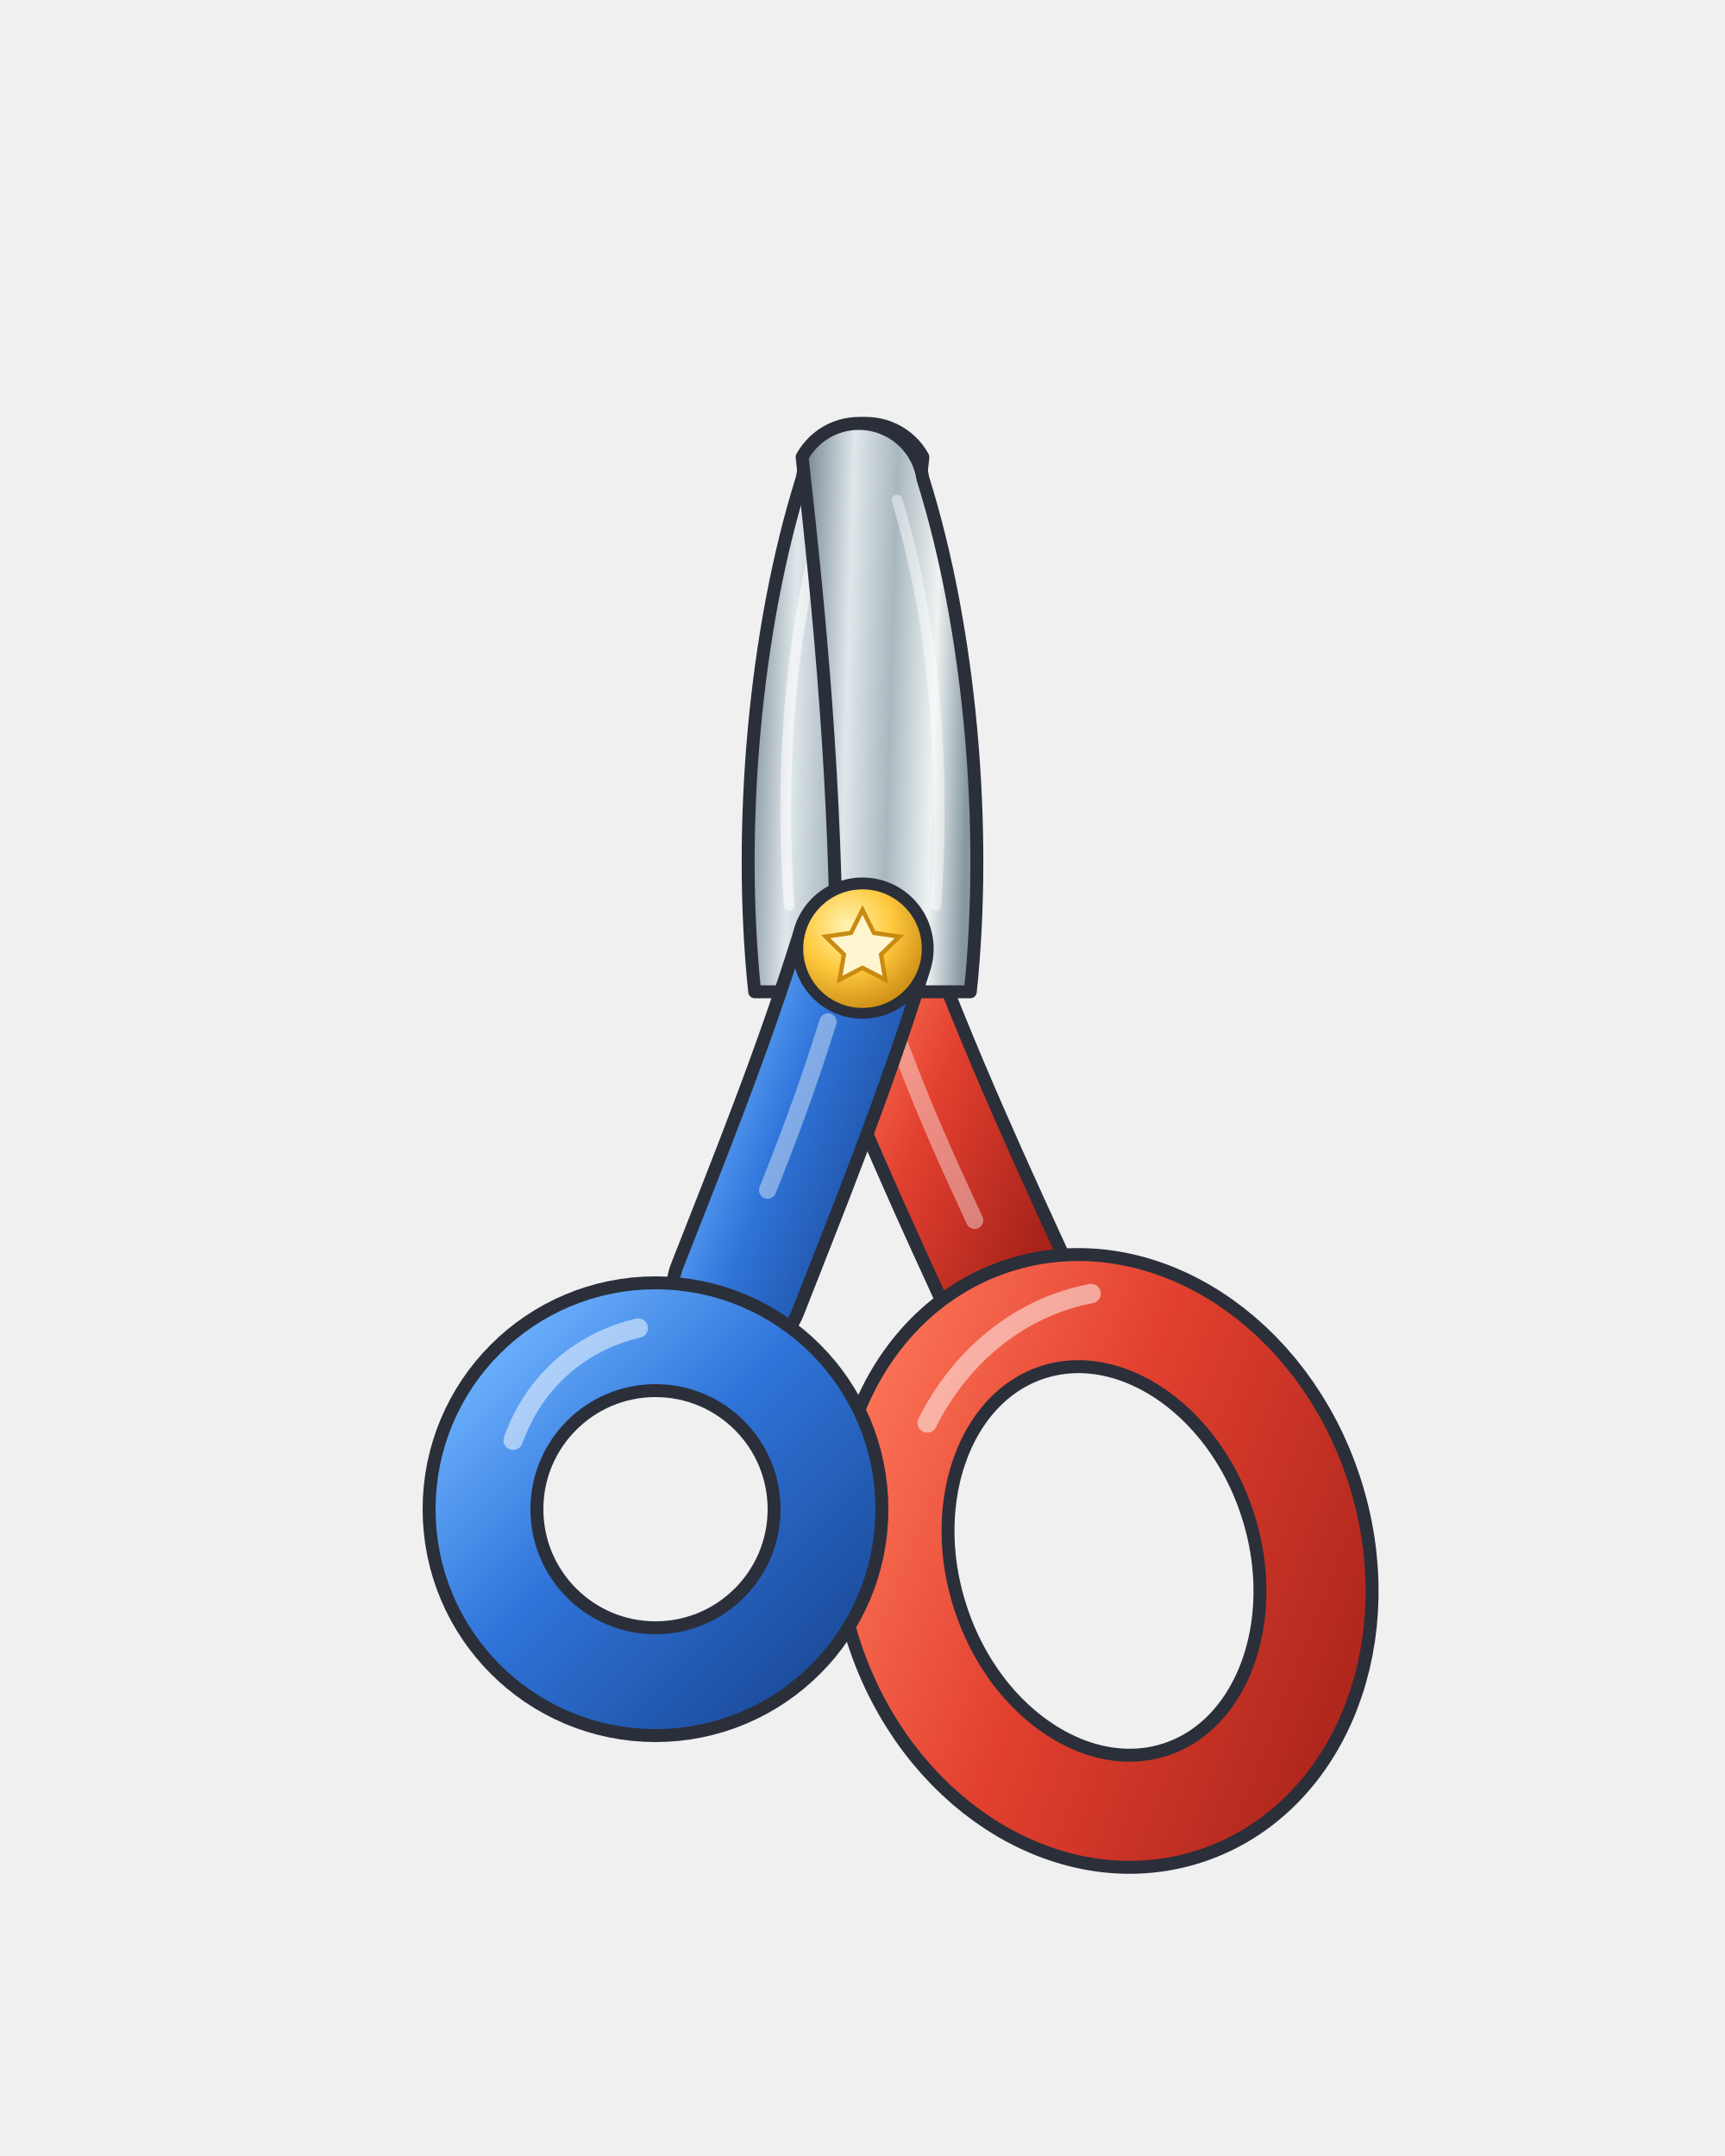
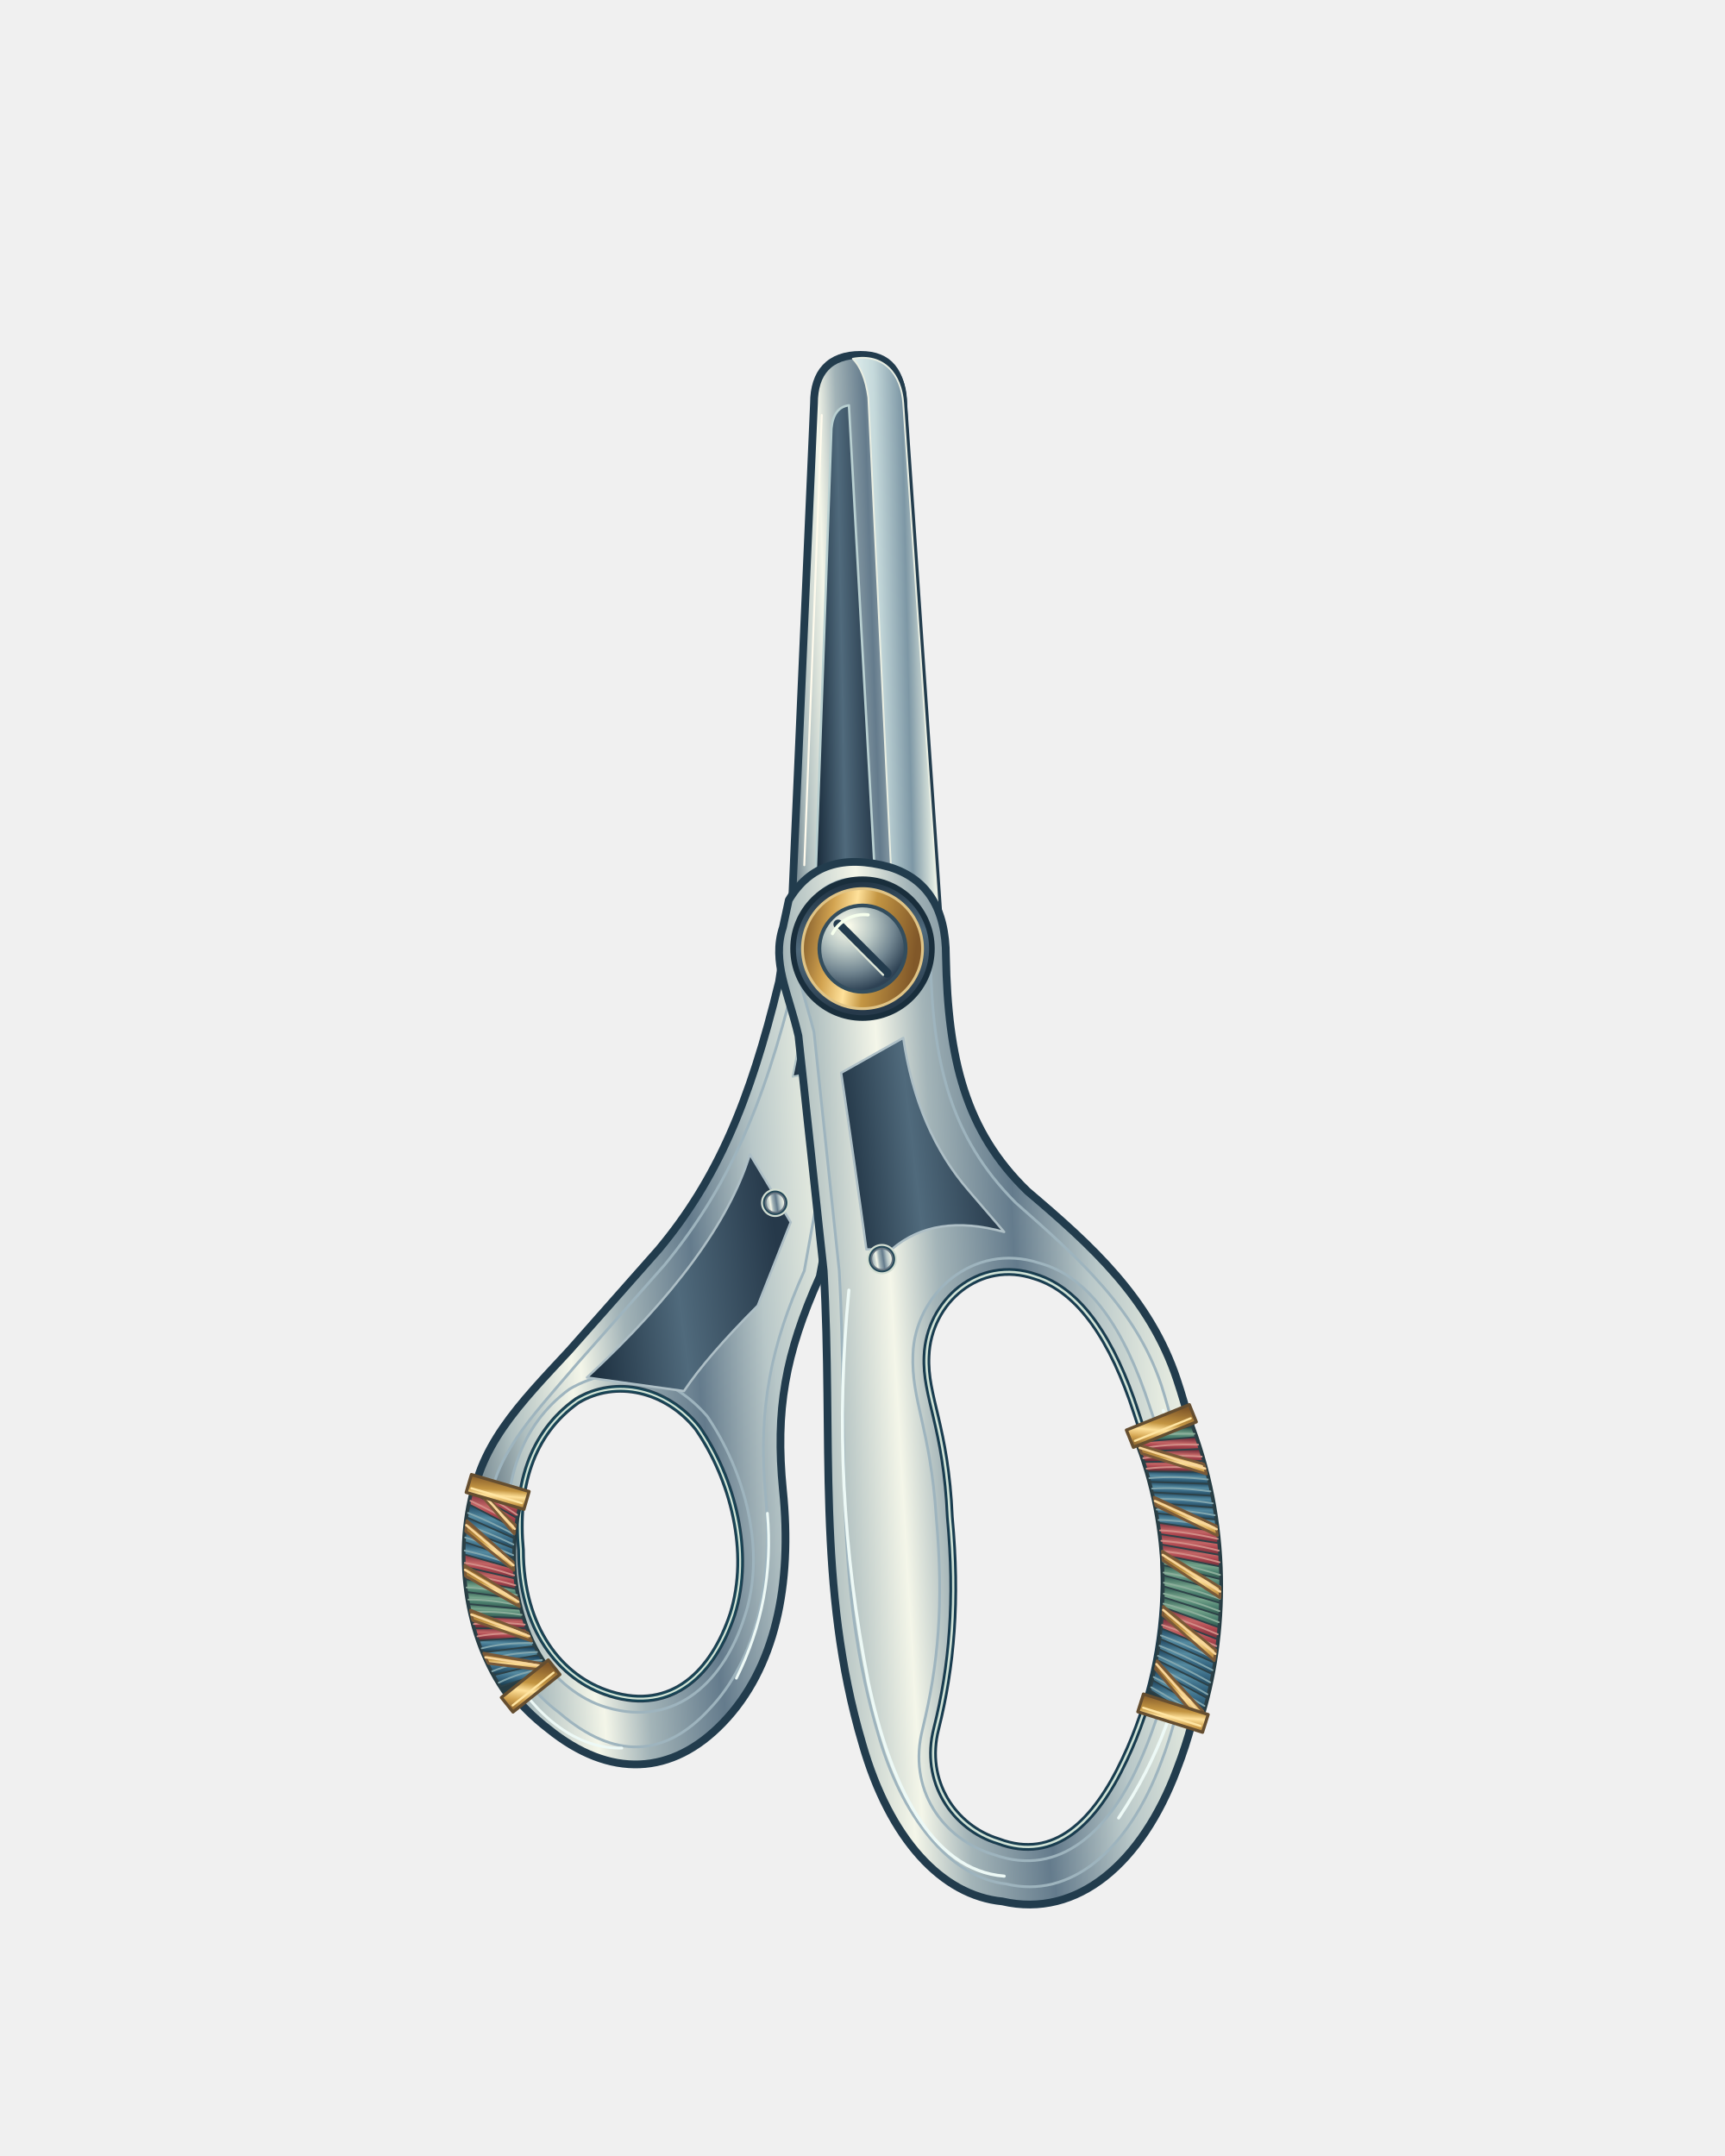
- <svg xmlns="http://www.w3.org/2000/svg" width="800" height="1000" viewBox="0 0 800 1000" data-pivot-x="400" data-pivot-y="440" data-max-open-angle="26" data-open-amount="0" role="img" aria-labelledby="safety-title safety-desc">
+ <svg xmlns="http://www.w3.org/2000/svg" width="800" height="1000" viewBox="0 0 800 1000" data-pivot-x="400" data-pivot-y="440" data-max-open-angle="28" data-open-amount="0" role="img" aria-labelledby="kinder-title kinder-desc">
  <defs>
-     <linearGradient id="safety-steel" x1="0%" y1="0%" x2="100%" y2="10%">
-       <stop offset="0" stop-color="#6d7f8c" />
-       <stop offset=".3" stop-color="#dfe7ea" />
-       <stop offset=".55" stop-color="#a9b8bf" />
-       <stop offset=".8" stop-color="#eef3f2" />
-       <stop offset="1" stop-color="#8697a2" />
-     </linearGradient>
-     <linearGradient id="safety-red" x1="0%" y1="0%" x2="100%" y2="100%">
-       <stop offset="0" stop-color="#ff7a5c" />
-       <stop offset=".45" stop-color="#e2402f" />
-       <stop offset="1" stop-color="#a8231a" />
-     </linearGradient>
-     <linearGradient id="safety-blue" x1="0%" y1="0%" x2="100%" y2="100%">
-       <stop offset="0" stop-color="#6fb4ff" />
-       <stop offset=".45" stop-color="#2f74d9" />
-       <stop offset="1" stop-color="#1b4a99" />
-     </linearGradient>
-     <radialGradient id="safety-gold" cx="38%" cy="32%" r="70%">
-       <stop offset="0" stop-color="#fff3b0" />
-       <stop offset=".5" stop-color="#ffc93d" />
-       <stop offset="1" stop-color="#c98a12" />
+     <linearGradient id="kinder-steel" x1="0%" y1="0%" x2="15%" y2="100%">
+       <stop offset="0" stop-color="#465a69" />
+       <stop offset=".16" stop-color="#aebebf" />
+       <stop offset=".32" stop-color="#f4f6e9" />
+       <stop offset=".44" stop-color="#a3b4b8" />
+       <stop offset=".63" stop-color="#647b8c" />
+       <stop offset=".81" stop-color="#b8c7c8" />
+       <stop offset="1" stop-color="#edf1e4" />
+     </linearGradient>
+     <linearGradient id="kinder-edge" x1="0%" y1="0%" x2="15%" y2="100%">
+       <stop offset="0" stop-color="#edf9f6" />
+       <stop offset=".38" stop-color="#c5d9db" />
+       <stop offset=".7" stop-color="#7d97a5" />
+       <stop offset="1" stop-color="#fafff0" />
+     </linearGradient>
+     <linearGradient id="kinder-dark" x1="0%" y1="0%" x2="15%" y2="100%">
+       <stop offset="0" stop-color="#182a3a" />
+       <stop offset=".5" stop-color="#506a7c" />
+       <stop offset="1" stop-color="#26394a" />
+     </linearGradient>
+     <linearGradient id="kinder-gold" x1="0%" y1="0%" x2="100%" y2="15%">
+       <stop offset="0" stop-color="#765125" />
+       <stop offset=".27" stop-color="#d2a350" />
+       <stop offset=".46" stop-color="#ffe19a" />
+       <stop offset=".62" stop-color="#c49643" />
+       <stop offset="1" stop-color="#815829" />
+     </linearGradient>
+     <linearGradient id="kinder-blue" x1="0%" y1="0%" x2="100%" y2="15%">
+       <stop offset="0" stop-color="#143546" />
+       <stop offset=".4" stop-color="#396a85" />
+       <stop offset=".62" stop-color="#548aa0" />
+       <stop offset="1" stop-color="#193e59" />
+     </linearGradient>
+     <linearGradient id="kinder-red" x1="0%" y1="0%" x2="100%" y2="15%">
+       <stop offset="0" stop-color="#582530" />
+       <stop offset=".45" stop-color="#af4750" />
+       <stop offset=".62" stop-color="#c36565" />
+       <stop offset="1" stop-color="#6c2636" />
+     </linearGradient>
+     <linearGradient id="kinder-green" x1="0%" y1="0%" x2="100%" y2="15%">
+       <stop offset="0" stop-color="#24463f" />
+       <stop offset=".42" stop-color="#4e8271" />
+       <stop offset=".62" stop-color="#75a48b" />
+       <stop offset="1" stop-color="#244f49" />
+     </linearGradient>
+     <radialGradient id="kinder-rivet" cx="33%" cy="24%" r="76%">
+       <stop stop-color="#ffffee" />
+       <stop offset=".37" stop-color="#bac8c5" />
+       <stop offset=".7" stop-color="#738792" />
+       <stop offset="1" stop-color="#2e4254" />
    </radialGradient>
  </defs>
-   <g id="blade-left" data-role="rotating" data-pivot-x="400" data-pivot-y="440" data-open-sign="-1" transform="rotate(0 400 440)" stroke-linecap="round" stroke-linejoin="round">
-     <path d="M350 460C342 384 350 292 372 222A30 30 0 0 1 428 212C420 284 412 364 412 460Z" fill="url(#safety-steel)" stroke="#2a2f3a" stroke-width="6" />
-     <path d="M366 420C361 350 368 284 384 232" fill="none" stroke="#ffffff" stroke-opacity="0.55" stroke-width="5" />
-     <path d="M400 440C422 500 448 556 470 604" fill="none" stroke="#2a2f3a" stroke-width="66" />
-     <path d="M400 440C422 500 448 556 470 604" fill="none" stroke="url(#safety-red)" stroke-width="54" />
-     <ellipse cx="512" cy="724" rx="96" ry="118" transform="rotate(-18 512 724)" fill="none" stroke="#2a2f3a" stroke-width="58" />
-     <ellipse cx="512" cy="724" rx="96" ry="118" transform="rotate(-18 512 724)" fill="none" stroke="url(#safety-red)" stroke-width="46" />
-     <path d="M430 660C446 628 474 606 506 600" fill="none" stroke="#ffffff" stroke-opacity="0.5" stroke-width="9" />
-     <path d="M412 470C426 510 440 540 452 566" fill="none" stroke="#ffffff" stroke-opacity="0.4" stroke-width="8" />
-   </g>
-   <g id="blade-right" data-role="rotating" data-pivot-x="400" data-pivot-y="440" data-open-sign="1" transform="rotate(0 400 440)" stroke-linecap="round" stroke-linejoin="round">
-     <path d="M450 460C458 384 450 292 428 222A30 30 0 0 0 372 212C380 284 388 364 388 460Z" fill="url(#safety-steel)" stroke="#2a2f3a" stroke-width="6" />
-     <path d="M434 420C439 350 432 284 416 232" fill="none" stroke="#ffffff" stroke-opacity="0.45" stroke-width="5" />
-     <path d="M400 440C382 498 360 552 342 598" fill="none" stroke="#2a2f3a" stroke-width="66" />
-     <path d="M400 440C382 498 360 552 342 598" fill="none" stroke="url(#safety-blue)" stroke-width="54" />
-     <circle cx="304" cy="700" r="80" fill="none" stroke="#2a2f3a" stroke-width="56" />
-     <circle cx="304" cy="700" r="80" fill="none" stroke="url(#safety-blue)" stroke-width="44" />
-     <path d="M238 668C248 640 270 622 296 616" fill="none" stroke="#ffffff" stroke-opacity="0.5" stroke-width="9" />
-     <path d="M384 474C374 506 364 532 356 552" fill="none" stroke="#ffffff" stroke-opacity="0.4" stroke-width="8" />
-   </g>
-   <g id="pivot" data-role="fixed" data-pivot-x="400" data-pivot-y="440">
-     <circle cx="400" cy="440" r="30" fill="url(#safety-gold)" stroke="#2a2f3a" stroke-width="5" />
-     <path d="M400 422L405.3 432.7 417.1 434.4 408.6 442.7 410.6 454.4 400 448.9 389.4 454.4 391.4 442.7 382.9 434.4 394.7 432.7Z" fill="#fff6d0" stroke="#c98a12" stroke-width="2" />
+   <g stroke-linejoin="round" stroke-linecap="round">
+     <g id="blade-right" data-role="rotating" data-open-angle="28" data-pivot-x="400" data-pivot-y="440" transform="rotate(0 400 440)">
+       <g transform="matrix(0 -0.9 0.9 0 188.5 908)">
+         <path d="M498 200L800 211C816 211 824 219 824 234C824 249 816 256 800 256L507 271Q484 263 482 239Q481 217 498 200Z" fill="url(#kinder-steel)" stroke="#223c4d" stroke-width="4" />
+         <path d="M526 210L800 214Q816 214 821 228L525 232Z" fill="url(#kinder-edge)" stroke="#e9eee2" stroke-width="0.9" />
+         <path d="M557 236L797 233Q804 241 792 244L557 259Z" fill="url(#kinder-dark)" stroke="#b9d0d1" stroke-width="1.2" />
+         <path d="M563 205L795 214" fill="none" stroke="#fffbed" stroke-width="1" />
+         <path d="M503 192C441 177 401 160 365 130L313 84C285 58 263 36 229 33C179 25 141 43 118 73C92 105 94 137 121 163C149 190 192 199 241 194C282 190 311 195 351 213L497 240Q525 244 539 225Q550 202 523 195ZM210 59C170 59 144 79 136 105C126 137 147 158 177 168C209 178 247 168 273 150C293 134 299 108 287 88C270 64 242 56 210 59Z" fill="url(#kinder-steel)" stroke="#223c4d" stroke-width="4" fill-rule="evenodd" />
+         <path d="M504 200C438 184 396 165 357 133L305 87C278 64 258 44 228 42C183 36 147 51 126 79C102 107 103 133 128 156C153 180 193 189 239 185C283 181 316 188 354 205L499 231Q522 235 531 221Q540 207 518 203ZM210 53C169 52 137 76 129 103C118 140 144 164 175 174C210 186 251 174 279 155C302 135 307 108 293 84C274 58 243 49 210 53Z" fill="url(#kinder-steel)" stroke="#9eb4be" stroke-width="1.4" fill-rule="evenodd" />
+         <path d="M210 59C170 59 144 79 136 105C126 137 147 158 177 168C209 178 247 168 273 150C293 134 299 108 287 88C270 64 242 56 210 59Z" fill="none" stroke="#174556" stroke-width="3" />
+         <path d="M210 59C170 59 144 79 136 105C126 137 147 158 177 168C209 178 247 168 273 150C293 134 299 108 287 88C270 64 242 56 210 59Z" fill="none" stroke="#d3e5d7" stroke-width="1" />
+         <path d="M108 111C107 68 166 32 219 38M144 170Q184 190 229 186" fill="none" stroke="#edf9f6" stroke-width="1.4" />
+         <path d="M299 93Q362 161 414 177L379 198L336 181Q310 155 292 143Z" fill="url(#kinder-dark)" stroke="#aebfc6" stroke-width="1.2" />
+         <path d="M140 64C165 44 206 37 240 47" fill="none" stroke="#263c43" stroke-width="28" stroke-linecap="butt" />
+         <path d="M147.81 73.76L149.08 72.77L150.17 71.96L151.06 71.32L152.20 70.53L146.26 44.92L144.61 45.85L142.97 46.80L141.37 47.77L139.78 48.78Z" fill="url(#kinder-blue)" stroke="#2d4147" stroke-width="0.85" />
+         <path d="M149.30 72.60Q147.09 58.49 141.69 47.58" fill="none" stroke="#82a6ae" stroke-width="0.9" />
+         <path d="M151.97 70.69L153.13 69.92L154.07 69.31L155.27 68.57L156.50 67.85L152.01 42.00L150.30 42.82L148.94 43.51L147.26 44.38L145.59 45.29Z" fill="url(#kinder-blue)" stroke="#2d4147" stroke-width="0.85" />
+         <path d="M153.36 69.77Q152.08 55.39 147.59 44.21" fill="none" stroke="#82a6ae" stroke-width="0.9" />
+         <path d="M156.00 68.13L157.24 67.42L158.50 66.72L159.79 66.04L161.09 65.38L157.97 39.39L156.20 40.12L154.79 40.73L153.05 41.51L151.32 42.32Z" fill="url(#kinder-blue)" stroke="#2d4147" stroke-width="0.85" />
+         <path d="M157.49 67.28Q157.04 52.72 153.40 41.35" fill="none" stroke="#82a6ae" stroke-width="0.9" />
+         <path d="M160.57 65.64L161.88 64.99L162.95 64.48L164.30 63.86L165.68 63.26L164.11 37.10L162.29 37.74L160.84 38.27L159.04 38.96L157.26 39.68Z" fill="url(#kinder-blue)" stroke="#2d4147" stroke-width="0.85" />
+         <path d="M162.15 64.86Q162.37 50.24 159.40 38.82" fill="none" stroke="#82a6ae" stroke-width="0.9" />
+         <path d="M165.12 63.50L166.51 62.91L167.63 62.45L169.04 61.90L170.47 61.36L170.40 35.13L168.54 35.67L167.05 36.13L165.21 36.73L163.38 37.35Z" fill="url(#kinder-red)" stroke="#2d4147" stroke-width="0.85" />
+         <path d="M166.79 62.79Q167.78 48.10 165.58 36.61" fill="none" stroke="#d28d87" stroke-width="0.9" />
+         <path d="M169.90 61.58L171.34 61.05L172.51 60.65L173.98 60.16L175.46 59.70L176.45 33.56L174.93 33.92L173.03 34.41L171.53 34.81L169.65 35.34Z" fill="url(#kinder-red)" stroke="#2d4147" stroke-width="0.85" />
+         <path d="M171.63 60.95Q173.37 46.23 171.90 34.71" fill="none" stroke="#d28d87" stroke-width="0.9" />
+         <path d="M174.87 59.88L176.06 59.52L177.56 59.08L179.08 58.67L180.30 58.35L182.98 32.20L181.05 32.57L179.51 32.88L177.59 33.30L176.07 33.65Z" fill="url(#kinder-green)" stroke="#2d4147" stroke-width="0.85" />
+         <path d="M176.66 59.34Q178.92 44.68 177.97 33.21" fill="none" stroke="#8cae9b" stroke-width="0.9" />
+         <path d="M179.69 58.51L181.22 58.12L182.77 57.76L184.01 57.48L185.57 57.16L189.21 31.21L187.64 31.43L185.69 31.73L184.14 31.99L182.20 32.34Z" fill="url(#kinder-green)" stroke="#2d4147" stroke-width="0.85" />
+         <path d="M181.53 58.05Q184.63 43.39 184.53 31.93" fill="none" stroke="#8cae9b" stroke-width="0.9" />
+         <path d="M184.94 57.28L186.20 57.03L187.77 56.74L189.04 56.52L190.63 56.27L195.50 30.51L193.92 30.66L191.95 30.87L190.38 31.06L188.42 31.32Z" fill="url(#kinder-green)" stroke="#2d4147" stroke-width="0.85" />
+         <path d="M186.83 56.91Q190.40 42.36 190.77 31.01" fill="none" stroke="#8cae9b" stroke-width="0.9" />
+         <path d="M189.99 56.36L191.59 56.12L192.86 55.95L194.47 55.75L195.76 55.60L201.83 30.10L200.24 30.18L198.66 30.27L196.68 30.41L195.10 30.55Z" fill="url(#kinder-red)" stroke="#2d4147" stroke-width="0.85" />
+         <path d="M191.90 56.08Q196.09 41.63 197.08 30.38" fill="none" stroke="#d28d87" stroke-width="0.9" />
+         <path d="M195.43 55.64L196.72 55.51L198.34 55.36L199.63 55.26L200.93 55.18L208.58 29.98L206.60 29.98L205.01 30.01L203.02 30.06L201.43 30.12Z" fill="url(#kinder-red)" stroke="#2d4147" stroke-width="0.85" />
+         <path d="M197.05 55.48Q201.83 41.16 203.42 30.04" fill="none" stroke="#d28d87" stroke-width="0.9" />
+         <path d="M200.61 55.20L201.90 55.12L203.53 55.05L204.83 55.01L206.45 54.99L214.95 30.18L212.96 30.09L211.37 30.03L209.38 29.99L207.79 29.98Z" fill="url(#kinder-blue)" stroke="#2d4147" stroke-width="0.85" />
+         <path d="M202.23 55.11Q207.60 40.95 209.78 30.00" fill="none" stroke="#82a6ae" stroke-width="0.9" />
+         <path d="M205.80 54.99L207.10 54.98L208.73 54.99L210.02 55.01L211.65 55.06L221.30 30.68L219.32 30.49L217.73 30.36L216.14 30.25L214.15 30.14Z" fill="url(#kinder-blue)" stroke="#2d4147" stroke-width="0.85" />
+         <path d="M207.43 54.98Q213.58 41.03 216.54 30.28" fill="none" stroke="#82a6ae" stroke-width="0.9" />
+         <path d="M211.00 55.03L212.62 55.10L213.91 55.16L215.20 55.24L216.81 55.37L227.62 31.49L226.04 31.26L224.07 30.99L222.49 30.81L220.51 30.60Z" fill="url(#kinder-blue)" stroke="#2d4147" stroke-width="0.85" />
+         <path d="M212.94 55.11Q219.51 41.38 222.88 30.85" fill="none" stroke="#82a6ae" stroke-width="0.9" />
+         <path d="M216.17 55.32L217.78 55.45L219.06 55.58L220.66 55.76L221.93 55.93L233.88 32.61L232.32 32.30L230.37 31.94L228.80 31.67L226.83 31.37Z" fill="url(#kinder-blue)" stroke="#2d4147" stroke-width="0.85" />
+         <path d="M218.10 55.48Q225.24 42.01 229.19 31.74" fill="none" stroke="#82a6ae" stroke-width="0.9" />
+         <path d="M221.30 55.84L222.89 56.06L224.15 56.25L225.73 56.51L226.98 56.73L240.46 34.15L238.54 33.66L236.99 33.29L235.05 32.85L233.49 32.53Z" fill="url(#kinder-red)" stroke="#2d4147" stroke-width="0.85" />
+         <path d="M223.20 56.10Q230.92 42.92 235.44 32.94" fill="none" stroke="#d28d87" stroke-width="0.9" />
+         <path d="M226.67 56.67L227.92 56.91L229.47 57.23L230.71 57.50L232.24 57.86L243.53 35.01L243.53 35.01L243.15 34.90L241.62 34.46L239.70 33.95Z" fill="url(#kinder-red)" stroke="#2d4147" stroke-width="0.85" />
+         <path d="M228.23 56.97Q236.71 44.17 242.00 34.57" fill="none" stroke="#d28d87" stroke-width="0.9" />
+         <path d="M231.63 57.71L233.16 58.08L234.37 58.40L235.87 58.82L236.47 58.99L243.53 35.01L243.53 35.01L243.53 35.01L243.53 35.01L243.53 35.01Z" fill="url(#kinder-green)" stroke="#2d4147" stroke-width="0.85" />
+         <path d="M233.46 58.16Q240.09 44.98 243.53 35.01" fill="none" stroke="#8cae9b" stroke-width="0.9" />
+         <path d="M147.81 73.76L148.65 73.10L149.52 72.44L150.39 71.80L151.29 71.16L156.91 39.83L155.49 40.42L154.44 40.88L153.05 41.51L151.67 42.16Z" fill="url(#kinder-gold)" stroke="#795938" stroke-width="1.4" />
+         <path d="M149.95 72.12L154.79 40.73" fill="none" stroke="#f8d69b" stroke-width="1.2" />
+         <path d="M163.22 64.35L164.30 63.86L165.40 63.38L166.23 63.03L167.35 62.57L179.12 32.96L177.97 33.21L176.45 33.56L174.93 33.92L173.79 34.21Z" fill="url(#kinder-gold)" stroke="#795938" stroke-width="1.4" />
+         <path d="M165.68 63.26L176.83 33.47" fill="none" stroke="#f8d69b" stroke-width="1.2" />
+         <path d="M180.91 58.20L181.84 57.97L183.08 57.69L184.01 57.48L185.26 57.22L202.23 30.09L200.64 30.16L199.45 30.22L197.87 30.33L196.68 30.41Z" fill="url(#kinder-gold)" stroke="#795938" stroke-width="1.4" />
+         <path d="M183.39 57.62L199.85 30.20" fill="none" stroke="#f8d69b" stroke-width="1.2" />
+         <path d="M199.63 55.26L200.61 55.20L201.58 55.14L202.88 55.08L203.85 55.04L225.25 31.15L223.67 30.95L222.49 30.81L220.90 30.64L219.71 30.53Z" fill="url(#kinder-gold)" stroke="#795938" stroke-width="1.4" />
+         <path d="M202.23 55.11L222.88 30.85" fill="none" stroke="#f8d69b" stroke-width="1.2" />
+         <path d="M218.42 55.52L219.38 55.62L220.66 55.76L221.62 55.88L222.89 56.06L243.53 35.01L243.53 35.01L243.53 35.01L243.53 35.01L242.76 34.79Z" fill="url(#kinder-gold)" stroke="#795938" stroke-width="1.4" />
+         <path d="M220.98 55.80L243.53 35.01" fill="none" stroke="#f8d69b" stroke-width="1.2" />
+         <path d="M234.97 58.56L235.87 58.82L236.47 58.99L236.47 58.99L236.47 58.99L243.53 35.01L243.53 35.01L243.53 35.01L243.53 35.01L243.53 35.01Z" fill="url(#kinder-gold)" stroke="#795938" stroke-width="1.4" />
+         <path d="M236.47 58.99L243.53 35.01" fill="none" stroke="#f8d69b" stroke-width="1.2" />
+         <path d="M126.57 54.90L145.93 79.10L153.43 73.10L134.07 48.90Z" fill="url(#kinder-gold)" stroke="#654e30" stroke-width="1.6" />
+         <path d="M130.00 54.71L146.87 75.79" fill="none" stroke="#ffe5a2" stroke-width="1.1" />
+         <path d="M239.77 30.78L231.02 60.52L240.23 63.22L248.98 33.48Z" fill="url(#kinder-gold)" stroke="#654e30" stroke-width="1.6" />
+         <path d="M241.89 33.48L234.27 59.39" fill="none" stroke="#ffe5a2" stroke-width="1.1" />
+         <path d="M454 199L495 207Q514 208 518 220L458 218Z" fill="url(#kinder-dark)" stroke="#b1c4c7" stroke-width="1" />
+         <circle cx="389" cy="190" r="6.8" fill="#244858" stroke="#d3ded2" stroke-width="1" />
+         <circle cx="389" cy="190" r="5" fill="url(#kinder-steel)" stroke="#677480" stroke-width="0.8" />
+       </g>
+     </g>
+     <g id="blade-left" data-role="rotating" data-open-angle="-28" data-pivot-x="400" data-pivot-y="440" transform="rotate(0 400 440)">
+       <g transform="matrix(0 -0.9 0.9 0 188.5 908)">
+         <path d="M505 197L801 210C817 210 826 218 826 234C826 249 817 255 801 256L539 274Q507 277 495 259Q482 228 505 197Z" fill="url(#kinder-steel)" stroke="#223c4d" stroke-width="4" />
+         <path d="M534 251L804 238Q818 236 824 230C827 246 816 255 801 256L539 274Z" fill="url(#kinder-edge)" stroke="#e9eee2" stroke-width="0.9" />
+         <path d="M561 211L788 219Q799 220 800 228L565 241Z" fill="url(#kinder-dark)" stroke="#b9d0d1" stroke-width="1.2" />
+         <path d="M563 205L795 214" fill="none" stroke="#fffbed" stroke-width="1" />
+         <path d="M531 194C513 188 497 197 475 202L354 215C268 220 191 211 110 235C61 249 32 276 29 307C20 346 49 379 97 397C159 421 235 418 298 397C340 383 367 353 395 320C426 288 463 279 516 278Q553 278 562 249Q572 213 545 197ZM118 273C91 266 67 282 60 305C49 334 70 355 102 370C161 398 225 395 281 376C318 364 344 347 351 324C361 295 338 269 310 268C289 267 274 278 227 280C184 284 150 281 118 273Z" fill="url(#kinder-steel)" stroke="#223c4d" stroke-width="4" fill-rule="evenodd" />
+         <path d="M529 203C511 198 497 205 477 210L354 223C266 228 194 219 112 244C69 257 41 282 38 309C30 342 55 372 101 389C159 411 232 409 295 389C334 376 360 347 389 314C423 280 462 271 515 270Q546 270 554 246Q562 218 540 206ZM118 266C87 258 61 276 53 303C41 337 66 362 99 377C160 405 227 403 284 383C324 370 351 352 358 326C369 292 342 262 311 261C287 260 273 270 227 273C182 277 151 274 118 266Z" fill="url(#kinder-steel)" stroke="#9eb4be" stroke-width="1.4" fill-rule="evenodd" />
+         <path d="M118 273C91 266 67 282 60 305C49 334 70 355 102 370C161 398 225 395 281 376C318 364 344 347 351 324C361 295 338 269 310 268C289 267 274 278 227 280C184 284 150 281 118 273Z" fill="none" stroke="#173d50" stroke-width="3.3" />
+         <path d="M118 273C91 266 67 282 60 305C49 334 70 355 102 370C161 398 225 395 281 376C318 364 344 347 351 324C361 295 338 269 310 268C289 267 274 278 227 280C184 284 150 281 118 273Z" fill="none" stroke="#d0e2d6" stroke-width="1.2" />
+         <path d="M42 308C45 270 90 249 142 238Q243 218 344 228M72 367Q163 428 282 390" fill="none" stroke="#edf9f6" stroke-width="1.6" />
+         <path d="M365 237Q409 231 456 224L474 256Q426 263 395 290L374 308Q384 272 365 250Z" fill="url(#kinder-dark)" stroke="#aebfc6" stroke-width="1.2" />
+         <path d="M126 395C167 408 222 410 274 389" fill="none" stroke="#263c43" stroke-width="32" stroke-linecap="butt" />
+         <path d="M121.62 408.82L123.39 409.38L125.18 409.92L126.98 410.44L128.34 410.83L143.37 384.77L142.15 384.47L140.54 384.07L138.93 383.66L137.74 383.34Z" fill="url(#kinder-blue)" stroke="#2d4147" stroke-width="0.85" />
+         <path d="M123.84 409.51Q133.18 395.04 139.33 383.76" fill="none" stroke="#82a6ae" stroke-width="0.9" />
+         <path d="M127.89 410.70L129.71 411.21L131.08 411.58L132.93 412.06L134.32 412.41L148.74 385.97L147.07 385.61L145.83 385.34L144.19 384.96L142.96 384.67Z" fill="url(#kinder-blue)" stroke="#2d4147" stroke-width="0.85" />
+         <path d="M129.71 411.21Q138.75 396.53 144.60 385.06" fill="none" stroke="#82a6ae" stroke-width="0.9" />
+         <path d="M133.86 412.30L135.72 412.76L137.13 413.09L139.02 413.53L140.44 413.85L154.24 387.03L152.54 386.72L151.26 386.47L149.58 386.14L148.32 385.88Z" fill="url(#kinder-blue)" stroke="#2d4147" stroke-width="0.85" />
+         <path d="M135.72 412.76Q144.46 397.89 150.00 386.22" fill="none" stroke="#82a6ae" stroke-width="0.9" />
+         <path d="M139.97 413.74L141.40 414.05L143.31 414.46L144.76 414.75L146.69 415.13L159.42 387.89L158.12 387.69L156.39 387.40L155.10 387.18L153.39 386.87Z" fill="url(#kinder-blue)" stroke="#2d4147" stroke-width="0.85" />
+         <path d="M141.87 414.16Q150.30 399.11 155.53 387.26" fill="none" stroke="#82a6ae" stroke-width="0.9" />
+         <path d="M146.21 415.03L147.67 415.31L149.13 415.58L151.09 415.92L152.57 416.16L164.70 388.62L163.37 388.45L161.61 388.21L160.30 388.02L158.99 387.82Z" fill="url(#kinder-blue)" stroke="#2d4147" stroke-width="0.85" />
+         <path d="M148.15 415.40Q156.04 400.14 160.74 388.08" fill="none" stroke="#82a6ae" stroke-width="0.9" />
+         <path d="M152.08 416.08L153.56 416.32L155.55 416.63L157.05 416.85L159.05 417.13L170.07 389.23L168.72 389.09L167.38 388.94L165.59 388.73L164.26 388.57Z" fill="url(#kinder-blue)" stroke="#2d4147" stroke-width="0.85" />
+         <path d="M154.06 416.40Q161.65 401.00 166.04 388.79" fill="none" stroke="#82a6ae" stroke-width="0.9" />
+         <path d="M158.05 416.99L160.06 417.27L161.57 417.46L163.09 417.64L165.13 417.87L175.52 389.71L174.15 389.60L172.78 389.49L170.97 389.32L169.62 389.19Z" fill="url(#kinder-red)" stroke="#2d4147" stroke-width="0.85" />
+         <path d="M160.56 417.33Q167.59 401.75 171.42 389.36" fill="none" stroke="#d28d87" stroke-width="0.9" />
+         <path d="M164.11 417.76L166.15 417.98L167.69 418.14L169.23 418.28L171.29 418.46L181.04 390.05L179.65 389.97L177.81 389.87L176.43 389.77L175.06 389.67Z" fill="url(#kinder-red)" stroke="#2d4147" stroke-width="0.85" />
+         <path d="M166.66 418.04Q173.38 402.32 176.89 389.80" fill="none" stroke="#d28d87" stroke-width="0.9" />
+         <path d="M170.26 418.38L172.33 418.55L173.89 418.67L175.45 418.77L177.54 418.90L186.62 390.24L184.75 390.19L183.36 390.14L181.96 390.09L180.57 390.02Z" fill="url(#kinder-green)" stroke="#2d4147" stroke-width="0.85" />
+         <path d="M172.85 418.59Q179.24 402.75 182.43 390.11" fill="none" stroke="#8cae9b" stroke-width="0.9" />
+         <path d="M176.49 418.84L178.59 418.96L180.16 419.04L181.75 419.10L183.33 419.16L191.80 390.29L190.38 390.29L188.97 390.28L187.56 390.26L185.69 390.22Z" fill="url(#kinder-green)" stroke="#2d4147" stroke-width="0.85" />
+         <path d="M178.59 418.96Q184.67 403.01 187.56 390.26" fill="none" stroke="#8cae9b" stroke-width="0.9" />
+         <path d="M182.80 419.14L184.39 419.19L185.98 419.23L188.11 419.27L189.71 419.29L197.49 390.21L196.06 390.24L194.16 390.28L192.74 390.29L191.33 390.29Z" fill="url(#kinder-green)" stroke="#2d4147" stroke-width="0.85" />
+         <path d="M184.92 419.21Q190.67 403.15 193.22 390.29" fill="none" stroke="#8cae9b" stroke-width="0.9" />
+         <path d="M189.18 419.28L190.78 419.29L192.39 419.29L194.01 419.28L195.62 419.26L202.76 389.99L201.32 390.06L199.88 390.13L198.45 390.18L197.02 390.22Z" fill="url(#kinder-green)" stroke="#2d4147" stroke-width="0.85" />
+         <path d="M191.32 419.29Q196.48 403.14 198.45 390.18" fill="none" stroke="#8cae9b" stroke-width="0.9" />
+         <path d="M195.08 419.27L196.70 419.24L198.86 419.18L200.49 419.12L202.12 419.06L208.05 389.64L206.60 389.75L205.16 389.85L203.72 389.94L202.28 390.02Z" fill="url(#kinder-green)" stroke="#2d4147" stroke-width="0.85" />
+         <path d="M197.24 419.22Q202.32 402.97 204.20 389.91" fill="none" stroke="#8cae9b" stroke-width="0.9" />
+         <path d="M201.58 419.08L203.21 419.01L204.84 418.92L206.48 418.82L208.12 418.72L213.86 389.11L211.92 389.30L210.47 389.44L209.02 389.57L207.57 389.68Z" fill="url(#kinder-red)" stroke="#2d4147" stroke-width="0.85" />
+         <path d="M203.75 418.98Q208.23 402.65 209.50 389.52" fill="none" stroke="#d28d87" stroke-width="0.9" />
+         <path d="M207.57 418.75L209.22 418.64L210.86 418.51L212.51 418.37L214.16 418.22L219.21 388.47L217.75 388.66L216.29 388.84L214.35 389.06L212.89 389.21Z" fill="url(#kinder-red)" stroke="#2d4147" stroke-width="0.85" />
+         <path d="M209.77 418.60Q213.90 402.20 214.83 389.00" fill="none" stroke="#d28d87" stroke-width="0.9" />
+         <path d="M213.61 418.27L215.26 418.12L216.92 417.95L218.58 417.77L220.24 417.57L224.58 387.69L223.11 387.92L221.65 388.14L220.19 388.34L218.24 388.60Z" fill="url(#kinder-red)" stroke="#2d4147" stroke-width="0.85" />
+         <path d="M215.82 418.06Q219.60 401.60 220.19 388.34" fill="none" stroke="#d28d87" stroke-width="0.9" />
+         <path d="M219.68 417.64L221.34 417.44L223.01 417.22L224.67 417.00L226.34 416.76L229.96 386.77L228.49 387.03L227.03 387.29L225.56 387.54L224.09 387.77Z" fill="url(#kinder-blue)" stroke="#2d4147" stroke-width="0.85" />
+         <path d="M221.90 417.37Q225.33 400.85 225.56 387.54" fill="none" stroke="#82a6ae" stroke-width="0.9" />
+         <path d="M225.78 416.84L227.45 416.59L229.12 416.34L230.79 416.06L232.46 415.78L234.86 385.80L233.39 386.10L231.92 386.39L230.45 386.68L228.98 386.95Z" fill="url(#kinder-blue)" stroke="#2d4147" stroke-width="0.85" />
+         <path d="M228.00 416.51Q231.07 399.95 230.94 386.58" fill="none" stroke="#82a6ae" stroke-width="0.9" />
+         <path d="M231.90 415.88L233.58 415.59L235.25 415.28L236.93 414.96L238.60 414.63L240.26 384.58L238.78 384.93L237.31 385.27L235.84 385.59L234.37 385.90Z" fill="url(#kinder-blue)" stroke="#2d4147" stroke-width="0.85" />
+         <path d="M234.13 415.49Q236.83 398.88 236.33 385.48" fill="none" stroke="#82a6ae" stroke-width="0.9" />
+         <path d="M238.04 414.75L239.72 414.41L241.40 414.06L243.08 413.69L244.76 413.31L245.65 383.22L244.18 383.61L242.71 383.98L241.24 384.35L239.77 384.70Z" fill="url(#kinder-blue)" stroke="#2d4147" stroke-width="0.85" />
+         <path d="M240.28 414.29Q242.60 397.66 241.73 384.23" fill="none" stroke="#82a6ae" stroke-width="0.9" />
+         <path d="M244.20 413.44L245.88 413.06L247.56 412.66L249.24 412.24L250.92 411.82L251.04 381.69L249.57 382.12L248.10 382.54L246.63 382.95L245.16 383.35Z" fill="url(#kinder-blue)" stroke="#2d4147" stroke-width="0.85" />
+         <path d="M246.44 412.92Q248.38 396.27 247.12 382.82" fill="none" stroke="#82a6ae" stroke-width="0.9" />
+         <path d="M250.36 411.96L252.04 411.53L253.72 411.08L255.40 410.61L257.08 410.14L255.92 380.17L254.46 380.64L252.99 381.10L251.52 381.55L250.55 381.84Z" fill="url(#kinder-red)" stroke="#2d4147" stroke-width="0.85" />
+         <path d="M252.04 411.53Q253.63 394.86 252.01 381.40" fill="none" stroke="#d28d87" stroke-width="0.9" />
+         <path d="M255.96 410.46L257.64 409.98L259.32 409.48L261.00 408.97L262.68 408.45L261.29 378.33L259.83 378.85L258.36 379.35L256.90 379.84L255.44 380.32Z" fill="url(#kinder-red)" stroke="#2d4147" stroke-width="0.85" />
+         <path d="M258.20 409.81Q259.40 393.15 257.39 379.68" fill="none" stroke="#d28d87" stroke-width="0.9" />
+         <path d="M262.12 408.63L263.80 408.10L265.48 407.55L267.16 406.99L268.84 406.42L266.15 376.51L264.69 377.07L263.23 377.62L261.77 378.15L260.80 378.50Z" fill="url(#kinder-red)" stroke="#2d4147" stroke-width="0.85" />
+         <path d="M264.36 407.92Q264.91 391.35 262.26 377.98" fill="none" stroke="#d28d87" stroke-width="0.9" />
+         <path d="M268.28 406.61L269.96 406.03L271.07 405.63L272.75 405.02L274.42 404.40L268.57 375.55L268.57 375.55L268.57 375.55L267.12 376.14L265.66 376.70Z" fill="url(#kinder-green)" stroke="#2d4147" stroke-width="0.85" />
+         <path d="M269.96 406.03Q270.38 389.38 267.60 375.94" fill="none" stroke="#8cae9b" stroke-width="0.9" />
+         <path d="M273.86 404.61L275.53 403.98L277.20 403.33L278.87 402.67L279.43 402.45L268.57 375.55L268.57 375.55L268.57 375.55L268.57 375.55L268.57 375.55Z" fill="url(#kinder-green)" stroke="#2d4147" stroke-width="0.85" />
+         <path d="M276.09 403.76Q273.93 388.06 268.57 375.55" fill="none" stroke="#8cae9b" stroke-width="0.9" />
+         <path d="M121.62 408.82L122.95 409.24L124.28 409.65L125.63 410.05L126.98 410.44L152.96 386.80L152.11 386.64L150.84 386.39L149.58 386.14L148.74 385.97Z" fill="url(#kinder-gold)" stroke="#795938" stroke-width="1.4" />
+         <path d="M124.73 409.78L151.26 386.47" fill="none" stroke="#f8d69b" stroke-width="1.2" />
+         <path d="M153.07 416.25L154.55 416.48L156.05 416.71L157.05 416.85L158.55 417.06L181.04 390.05L180.11 390.00L178.73 389.92L177.81 389.87L176.43 389.77Z" fill="url(#kinder-gold)" stroke="#795938" stroke-width="1.4" />
+         <path d="M156.55 416.78L179.19 389.95" fill="none" stroke="#f8d69b" stroke-width="1.2" />
+         <path d="M185.45 419.22L186.51 419.25L188.11 419.27L189.18 419.28L190.78 419.29L209.50 389.52L208.05 389.64L207.09 389.72L206.12 389.79L204.68 389.88Z" fill="url(#kinder-gold)" stroke="#795938" stroke-width="1.4" />
+         <path d="M188.65 419.28L207.57 389.68" fill="none" stroke="#f8d69b" stroke-width="1.2" />
+         <path d="M217.47 417.89L218.58 417.77L220.24 417.57L221.34 417.44L222.45 417.30L237.31 385.27L236.33 385.48L234.86 385.80L233.88 386.00L232.90 386.20Z" fill="url(#kinder-gold)" stroke="#795938" stroke-width="1.4" />
+         <path d="M220.79 417.50L235.35 385.69" fill="none" stroke="#f8d69b" stroke-width="1.2" />
+         <path d="M249.24 412.24L250.36 411.96L251.48 411.67L253.16 411.23L254.28 410.92L264.21 377.26L263.23 377.62L262.26 377.98L260.80 378.50L259.83 378.85Z" fill="url(#kinder-gold)" stroke="#795938" stroke-width="1.4" />
+         <path d="M252.04 411.53L262.75 377.80" fill="none" stroke="#f8d69b" stroke-width="1.2" />
+         <path d="M276.65 403.55L277.76 403.11L279.43 402.45L279.43 402.45L279.43 402.45L268.57 375.55L268.57 375.55L268.57 375.55L268.57 375.55L268.57 375.55Z" fill="url(#kinder-gold)" stroke="#795938" stroke-width="1.4" />
+         <path d="M279.43 402.45L268.57 375.55" fill="none" stroke="#f8d69b" stroke-width="1.2" />
+         <path d="M126.71 376.87L116.14 410.23L125.29 413.13L135.86 379.77Z" fill="url(#kinder-gold)" stroke="#654e30" stroke-width="1.6" />
+         <path d="M128.78 379.62L119.41 409.17" fill="none" stroke="#ffe5a2" stroke-width="1.1" />
+         <path d="M263.00 374.57L276.10 407.02L285.00 403.43L271.90 370.98Z" fill="url(#kinder-gold)" stroke="#654e30" stroke-width="1.6" />
+         <path d="M266.34 375.38L277.95 404.12" fill="none" stroke="#ffe5a2" stroke-width="1.1" />
+         <circle cx="360" cy="245" r="7.3" fill="#244858" stroke="#d3ded2" stroke-width="1" />
+         <circle cx="360" cy="245" r="5.5" fill="url(#kinder-steel)" stroke="#677480" stroke-width="0.8" />
+       </g>
+     </g>
+     <g id="pivot" data-role="fixed" transform="translate(400 440) scale(.87) translate(-400 -440)" data-pivot-x="400" data-pivot-y="440">
+       <circle cx="400" cy="440" r="37" fill="url(#kinder-dark)" stroke="#192e3c" stroke-width="3" />
+       <circle cx="400" cy="440" r="32" fill="url(#kinder-gold)" stroke="#e0c486" stroke-width="1.5" />
+       <circle cx="400" cy="440" r="23" fill="url(#kinder-rivet)" stroke="#334d5d" stroke-width="2" />
+       <path d="M387 427L413 453" fill="none" stroke="#233b4d" stroke-width="5" />
+       <path d="M386 429L411 454" fill="none" stroke="#e0e8d9" stroke-width="1.1" />
+       <path d="M384 432A19 19 0 0 1 403 422" fill="none" stroke="#f6ffed" stroke-width="1.7" />
+     </g>
  </g>
</svg>
